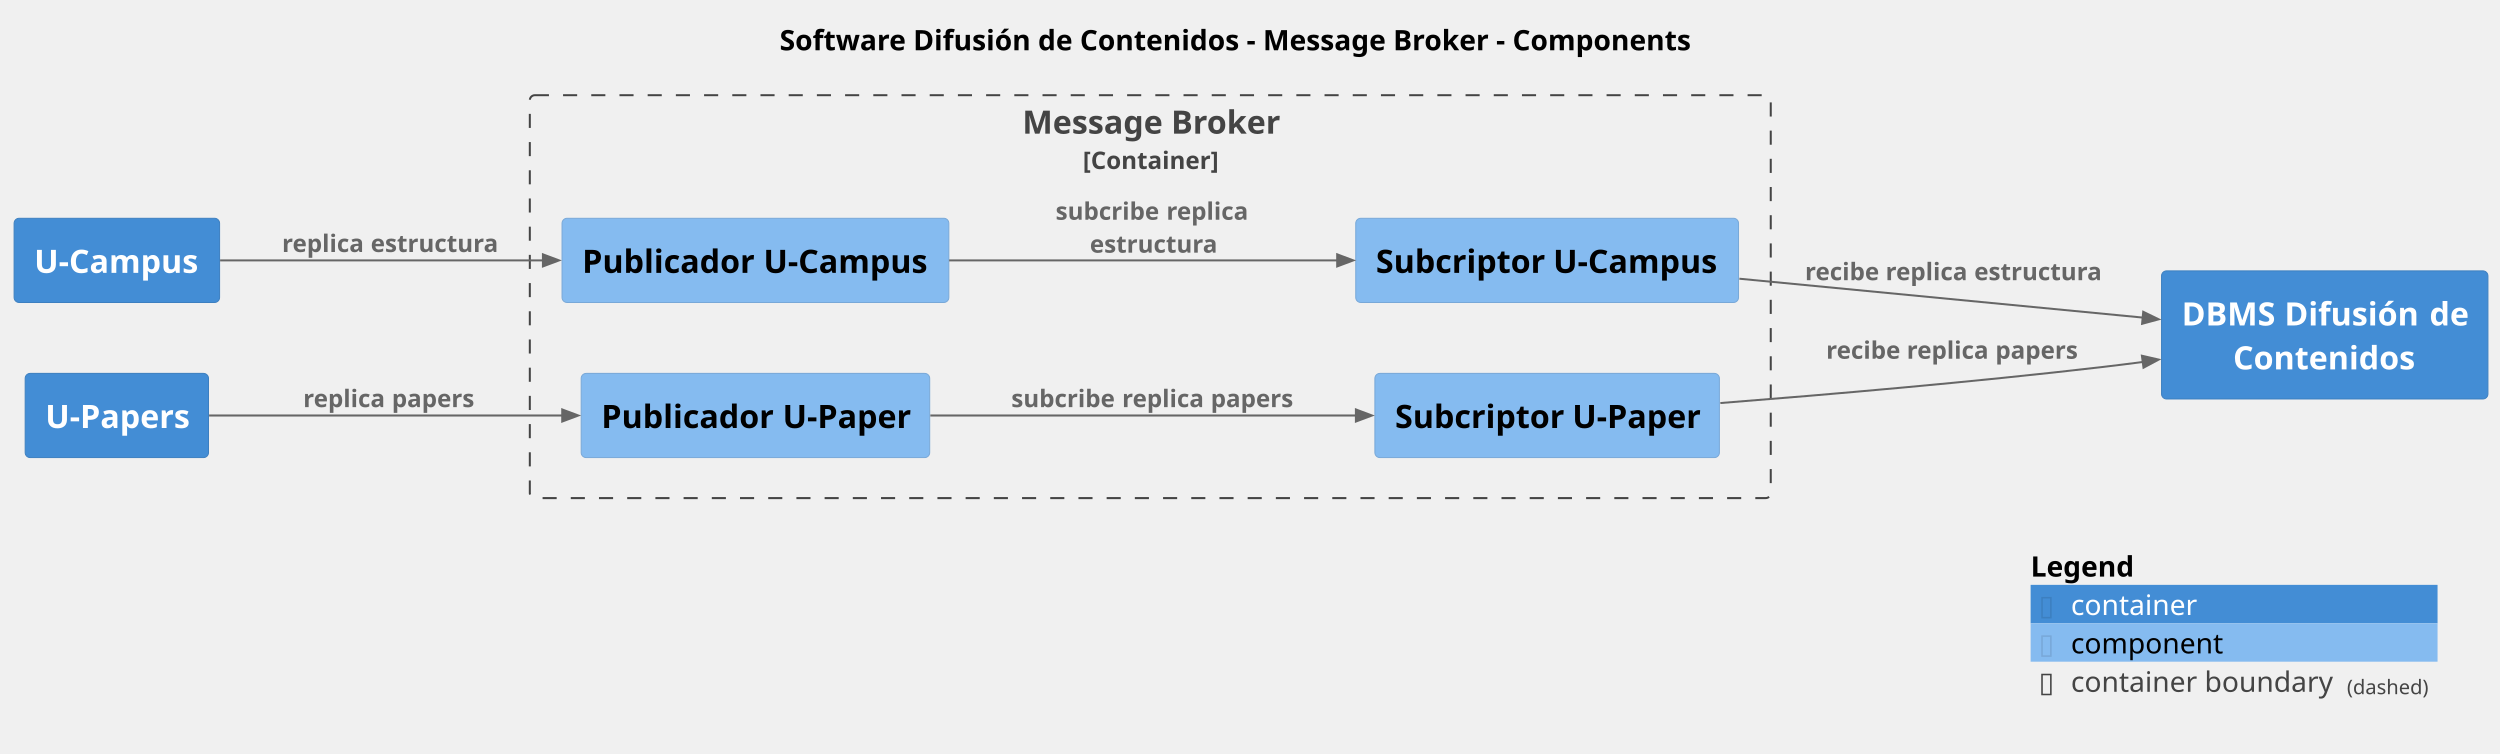
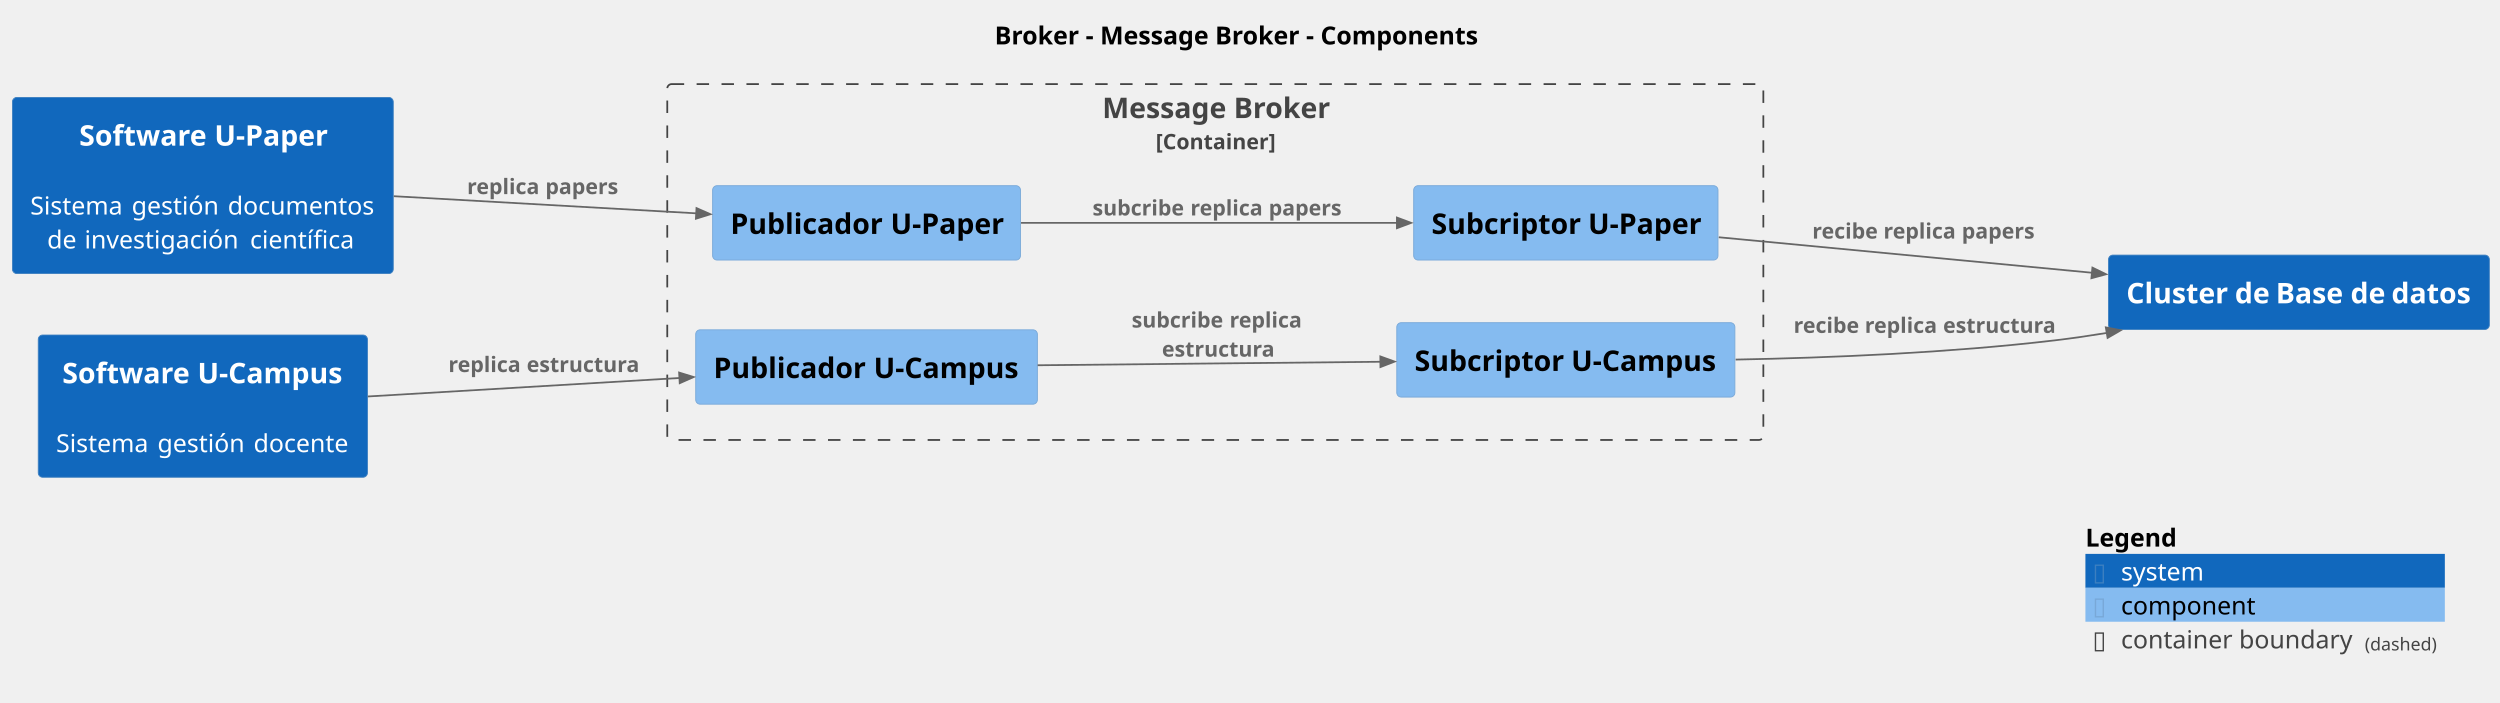
- <svg xmlns="http://www.w3.org/2000/svg" contentStyleType="text/css" height="374px" preserveAspectRatio="none" style="width:1241px;height:374px;background:#FFFFFF;" version="1.1" viewBox="0 0 1241 374" width="1241px" zoomAndPan="magnify">
+ <svg xmlns="http://www.w3.org/2000/svg" contentStyleType="text/css" height="395px" preserveAspectRatio="none" style="width:1405px;height:395px;background:#FFFFFF;" version="1.1" viewBox="0 0 1405 395" width="1405px" zoomAndPan="magnify">
  <defs />
  <g>
-     <text fill="#000000" font-family="sans-serif" font-size="14" font-weight="bold" lengthAdjust="spacing" textLength="453" x="387" y="24.966">Software Difusión de Contenidos - Message Broker - Components</text>
-     <g id="cluster_SoftwareDifusióndeContenidos.MessageBroker_boundary">
-       <rect fill="none" height="200" rx="2.5" ry="2.5" style="stroke:#444444;stroke-width:1.0;stroke-dasharray:7.0,7.0;" width="616" x="263" y="47.256" />
-       <text fill="#444444" font-family="sans-serif" font-size="16" font-weight="bold" lengthAdjust="spacing" textLength="127" x="507.5" y="66.36">Message Broker</text>
-       <text fill="#444444" font-family="sans-serif" font-size="12" font-weight="bold" lengthAdjust="spacing" textLength="67" x="537.5" y="83.876">[Container]</text>
+     <text fill="#000000" font-family="sans-serif" font-size="14" font-weight="bold" lengthAdjust="spacing" textLength="273" x="559" y="24.966">Broker - Message Broker - Components</text>
+     <g id="cluster_Broker.MessageBroker_boundary">
+       <rect fill="none" height="200" rx="2.5" ry="2.5" style="stroke:#444444;stroke-width:1.0;stroke-dasharray:7.0,7.0;" width="616" x="375" y="47.256" />
+       <text fill="#444444" font-family="sans-serif" font-size="16" font-weight="bold" lengthAdjust="spacing" textLength="127" x="619.5" y="66.36">Message Broker</text>
+       <text fill="#444444" font-family="sans-serif" font-size="12" font-weight="bold" lengthAdjust="spacing" textLength="67" x="649.5" y="83.876">[Container]</text>
    </g>
-     <g id="elem_SoftwareDifusióndeContenidos.MessageBroker.PublicadorUCampus">
-       <rect fill="#85BBF0" height="41.792" rx="2.5" ry="2.5" style="stroke:#78A8D8;stroke-width:0.5;" width="192" x="279" y="108.356" />
-       <text fill="#000000" font-family="sans-serif" font-size="16" font-weight="bold" lengthAdjust="spacing" textLength="86" x="289" y="135.46">Publicador</text>
-       <text fill="#000000" font-family="sans-serif" font-size="16" font-weight="bold" lengthAdjust="spacing" textLength="4" x="375" y="135.46"> </text>
-       <text fill="#000000" font-family="sans-serif" font-size="16" font-weight="bold" lengthAdjust="spacing" textLength="82" x="379" y="135.46">U-Campus</text>
+     <g id="elem_Broker.MessageBroker.PublicadorUPaper">
+       <rect fill="#85BBF0" height="41.792" rx="2.5" ry="2.5" style="stroke:#78A8D8;stroke-width:0.5;" width="173" x="400.5" y="104.356" />
+       <text fill="#000000" font-family="sans-serif" font-size="16" font-weight="bold" lengthAdjust="spacing" textLength="86" x="410.5" y="131.46">Publicador</text>
+       <text fill="#000000" font-family="sans-serif" font-size="16" font-weight="bold" lengthAdjust="spacing" textLength="4" x="496.5" y="131.46"> </text>
+       <text fill="#000000" font-family="sans-serif" font-size="16" font-weight="bold" lengthAdjust="spacing" textLength="63" x="500.5" y="131.46">U-Paper</text>
    </g>
-     <g id="elem_SoftwareDifusióndeContenidos.MessageBroker.PublicadorUPaper">
-       <rect fill="#85BBF0" height="41.792" rx="2.5" ry="2.5" style="stroke:#78A8D8;stroke-width:0.5;" width="173" x="288.5" y="185.356" />
-       <text fill="#000000" font-family="sans-serif" font-size="16" font-weight="bold" lengthAdjust="spacing" textLength="86" x="298.5" y="212.46">Publicador</text>
-       <text fill="#000000" font-family="sans-serif" font-size="16" font-weight="bold" lengthAdjust="spacing" textLength="4" x="384.5" y="212.46"> </text>
-       <text fill="#000000" font-family="sans-serif" font-size="16" font-weight="bold" lengthAdjust="spacing" textLength="63" x="388.5" y="212.46">U-Paper</text>
+     <g id="elem_Broker.MessageBroker.SubcriptorUCampus">
+       <rect fill="#85BBF0" height="41.792" rx="2.5" ry="2.5" style="stroke:#78A8D8;stroke-width:0.5;" width="190" x="785" y="181.356" />
+       <text fill="#000000" font-family="sans-serif" font-size="16" font-weight="bold" lengthAdjust="spacing" textLength="84" x="795" y="208.46">Subcriptor</text>
+       <text fill="#000000" font-family="sans-serif" font-size="16" font-weight="bold" lengthAdjust="spacing" textLength="4" x="879" y="208.46"> </text>
+       <text fill="#000000" font-family="sans-serif" font-size="16" font-weight="bold" lengthAdjust="spacing" textLength="82" x="883" y="208.46">U-Campus</text>
    </g>
-     <g id="elem_SoftwareDifusióndeContenidos.MessageBroker.SubcriptorUCampus">
-       <rect fill="#85BBF0" height="41.792" rx="2.5" ry="2.5" style="stroke:#78A8D8;stroke-width:0.5;" width="190" x="673" y="108.356" />
-       <text fill="#000000" font-family="sans-serif" font-size="16" font-weight="bold" lengthAdjust="spacing" textLength="84" x="683" y="135.46">Subcriptor</text>
-       <text fill="#000000" font-family="sans-serif" font-size="16" font-weight="bold" lengthAdjust="spacing" textLength="4" x="767" y="135.46"> </text>
-       <text fill="#000000" font-family="sans-serif" font-size="16" font-weight="bold" lengthAdjust="spacing" textLength="82" x="771" y="135.46">U-Campus</text>
+     <g id="elem_Broker.MessageBroker.SubcriptorUPaper">
+       <rect fill="#85BBF0" height="41.792" rx="2.5" ry="2.5" style="stroke:#78A8D8;stroke-width:0.5;" width="171" x="794.5" y="104.356" />
+       <text fill="#000000" font-family="sans-serif" font-size="16" font-weight="bold" lengthAdjust="spacing" textLength="84" x="804.5" y="131.46">Subcriptor</text>
+       <text fill="#000000" font-family="sans-serif" font-size="16" font-weight="bold" lengthAdjust="spacing" textLength="4" x="888.5" y="131.46"> </text>
+       <text fill="#000000" font-family="sans-serif" font-size="16" font-weight="bold" lengthAdjust="spacing" textLength="63" x="892.5" y="131.46">U-Paper</text>
    </g>
-     <g id="elem_SoftwareDifusióndeContenidos.MessageBroker.SubcriptorUPaper">
-       <rect fill="#85BBF0" height="41.792" rx="2.5" ry="2.5" style="stroke:#78A8D8;stroke-width:0.5;" width="171" x="682.5" y="185.356" />
-       <text fill="#000000" font-family="sans-serif" font-size="16" font-weight="bold" lengthAdjust="spacing" textLength="84" x="692.5" y="212.46">Subcriptor</text>
-       <text fill="#000000" font-family="sans-serif" font-size="16" font-weight="bold" lengthAdjust="spacing" textLength="4" x="776.5" y="212.46"> </text>
-       <text fill="#000000" font-family="sans-serif" font-size="16" font-weight="bold" lengthAdjust="spacing" textLength="63" x="780.5" y="212.46">U-Paper</text>
+     <g id="elem_Broker.MessageBroker.PublicadorUCampus">
+       <rect fill="#85BBF0" height="41.792" rx="2.5" ry="2.5" style="stroke:#78A8D8;stroke-width:0.5;" width="192" x="391" y="185.356" />
+       <text fill="#000000" font-family="sans-serif" font-size="16" font-weight="bold" lengthAdjust="spacing" textLength="86" x="401" y="212.46">Publicador</text>
+       <text fill="#000000" font-family="sans-serif" font-size="16" font-weight="bold" lengthAdjust="spacing" textLength="4" x="487" y="212.46"> </text>
+       <text fill="#000000" font-family="sans-serif" font-size="16" font-weight="bold" lengthAdjust="spacing" textLength="82" x="491" y="212.46">U-Campus</text>
    </g>
-     <g id="elem_SoftwareDifusióndeContenidos.DBMSDifusióndeContenidos">
-       <rect fill="#438DD5" height="63.584" rx="2.5" ry="2.5" style="stroke:#3C7FC0;stroke-width:0.5;" width="162" x="1073" y="134.466" />
-       <text fill="#FFFFFF" font-family="sans-serif" font-size="16" font-weight="bold" lengthAdjust="spacing" textLength="47" x="1083" y="161.57">DBMS</text>
-       <text fill="#FFFFFF" font-family="sans-serif" font-size="16" font-weight="bold" lengthAdjust="spacing" textLength="4" x="1130" y="161.57"> </text>
-       <text fill="#FFFFFF" font-family="sans-serif" font-size="16" font-weight="bold" lengthAdjust="spacing" textLength="68" x="1134" y="161.57">Difusión</text>
-       <text fill="#FFFFFF" font-family="sans-serif" font-size="16" font-weight="bold" lengthAdjust="spacing" textLength="4" x="1202" y="161.57"> </text>
-       <text fill="#FFFFFF" font-family="sans-serif" font-size="16" font-weight="bold" lengthAdjust="spacing" textLength="19" x="1206" y="161.57">de</text>
-       <text fill="#FFFFFF" font-family="sans-serif" font-size="16" font-weight="bold" lengthAdjust="spacing" textLength="91" x="1108.5" y="183.362">Contenidos</text>
+     <g id="elem_SoftwareUPaper">
+       <rect fill="#1168BD" height="98.996" rx="2.5" ry="2.5" style="stroke:#3C7FC0;stroke-width:0.5;" width="214" x="7" y="54.756" />
+       <text fill="#FFFFFF" font-family="sans-serif" font-size="16" font-weight="bold" lengthAdjust="spacing" textLength="72" x="44.5" y="81.86">Software</text>
+       <text fill="#FFFFFF" font-family="sans-serif" font-size="16" font-weight="bold" lengthAdjust="spacing" textLength="4" x="116.5" y="81.86"> </text>
+       <text fill="#FFFFFF" font-family="sans-serif" font-size="16" font-weight="bold" lengthAdjust="spacing" textLength="63" x="120.5" y="81.86">U-Paper</text>
+       <text fill="#FFFFFF" font-family="sans-serif" font-size="14" lengthAdjust="spacing" textLength="4" x="112" y="101.514"> </text>
+       <text fill="#FFFFFF" font-family="sans-serif" font-size="14" lengthAdjust="spacing" textLength="53" x="17" y="120.582">Sistema</text>
+       <text fill="#FFFFFF" font-family="sans-serif" font-size="14" lengthAdjust="spacing" textLength="4" x="70" y="120.582"> </text>
+       <text fill="#FFFFFF" font-family="sans-serif" font-size="14" lengthAdjust="spacing" textLength="50" x="74" y="120.582">gestión</text>
+       <text fill="#FFFFFF" font-family="sans-serif" font-size="14" lengthAdjust="spacing" textLength="4" x="124" y="120.582"> </text>
+       <text fill="#FFFFFF" font-family="sans-serif" font-size="14" lengthAdjust="spacing" textLength="83" x="128" y="120.582">documentos</text>
+       <text fill="#FFFFFF" font-family="sans-serif" font-size="14" lengthAdjust="spacing" textLength="17" x="26.5" y="139.65">de</text>
+       <text fill="#FFFFFF" font-family="sans-serif" font-size="14" lengthAdjust="spacing" textLength="4" x="43.5" y="139.65"> </text>
+       <text fill="#FFFFFF" font-family="sans-serif" font-size="14" lengthAdjust="spacing" textLength="89" x="47.5" y="139.65">investigación</text>
+       <text fill="#FFFFFF" font-family="sans-serif" font-size="14" lengthAdjust="spacing" textLength="4" x="136.5" y="139.65"> </text>
+       <text fill="#FFFFFF" font-family="sans-serif" font-size="14" lengthAdjust="spacing" textLength="61" x="140.5" y="139.65">científica</text>
    </g>
-     <g id="elem_SoftwareDifusióndeContenidos.UCampus">
-       <rect fill="#438DD5" height="41.792" rx="2.5" ry="2.5" style="stroke:#3C7FC0;stroke-width:0.5;" width="102" x="7" y="108.356" />
-       <text fill="#FFFFFF" font-family="sans-serif" font-size="16" font-weight="bold" lengthAdjust="spacing" textLength="82" x="17" y="135.46">U-Campus</text>
+     <g id="elem_SoftwareUCampus">
+       <rect fill="#1168BD" height="79.928" rx="2.5" ry="2.5" style="stroke:#3C7FC0;stroke-width:0.5;" width="185" x="21.5" y="188.286" />
+       <text fill="#FFFFFF" font-family="sans-serif" font-size="16" font-weight="bold" lengthAdjust="spacing" textLength="72" x="35" y="215.39">Software</text>
+       <text fill="#FFFFFF" font-family="sans-serif" font-size="16" font-weight="bold" lengthAdjust="spacing" textLength="4" x="107" y="215.39"> </text>
+       <text fill="#FFFFFF" font-family="sans-serif" font-size="16" font-weight="bold" lengthAdjust="spacing" textLength="82" x="111" y="215.39">U-Campus</text>
+       <text fill="#FFFFFF" font-family="sans-serif" font-size="14" lengthAdjust="spacing" textLength="4" x="112" y="235.044"> </text>
+       <text fill="#FFFFFF" font-family="sans-serif" font-size="14" lengthAdjust="spacing" textLength="53" x="31.5" y="254.112">Sistema</text>
+       <text fill="#FFFFFF" font-family="sans-serif" font-size="14" lengthAdjust="spacing" textLength="4" x="84.5" y="254.112"> </text>
+       <text fill="#FFFFFF" font-family="sans-serif" font-size="14" lengthAdjust="spacing" textLength="50" x="88.5" y="254.112">gestión</text>
+       <text fill="#FFFFFF" font-family="sans-serif" font-size="14" lengthAdjust="spacing" textLength="4" x="138.5" y="254.112"> </text>
+       <text fill="#FFFFFF" font-family="sans-serif" font-size="14" lengthAdjust="spacing" textLength="54" x="142.5" y="254.112">docente</text>
    </g>
-     <g id="elem_SoftwareDifusióndeContenidos.UPapers">
-       <rect fill="#438DD5" height="41.792" rx="2.5" ry="2.5" style="stroke:#3C7FC0;stroke-width:0.5;" width="91" x="12.5" y="185.356" />
-       <text fill="#FFFFFF" font-family="sans-serif" font-size="16" font-weight="bold" lengthAdjust="spacing" textLength="71" x="22.5" y="212.46">U-Papers</text>
+     <g id="elem_ClusterdeBasededatos">
+       <rect fill="#1168BD" height="41.792" rx="2.5" ry="2.5" style="stroke:#3C7FC0;stroke-width:0.5;" width="214" x="1185" y="143.356" />
+       <text fill="#FFFFFF" font-family="sans-serif" font-size="16" font-weight="bold" lengthAdjust="spacing" textLength="57" x="1195" y="170.46">Cluster</text>
+       <text fill="#FFFFFF" font-family="sans-serif" font-size="16" font-weight="bold" lengthAdjust="spacing" textLength="4" x="1252" y="170.46"> </text>
+       <text fill="#FFFFFF" font-family="sans-serif" font-size="16" font-weight="bold" lengthAdjust="spacing" textLength="19" x="1256" y="170.46">de</text>
+       <text fill="#FFFFFF" font-family="sans-serif" font-size="16" font-weight="bold" lengthAdjust="spacing" textLength="4" x="1275" y="170.46"> </text>
+       <text fill="#FFFFFF" font-family="sans-serif" font-size="16" font-weight="bold" lengthAdjust="spacing" textLength="38" x="1279" y="170.46">Base</text>
+       <text fill="#FFFFFF" font-family="sans-serif" font-size="16" font-weight="bold" lengthAdjust="spacing" textLength="4" x="1317" y="170.46"> </text>
+       <text fill="#FFFFFF" font-family="sans-serif" font-size="16" font-weight="bold" lengthAdjust="spacing" textLength="19" x="1321" y="170.46">de</text>
+       <text fill="#FFFFFF" font-family="sans-serif" font-size="16" font-weight="bold" lengthAdjust="spacing" textLength="4" x="1340" y="170.46"> </text>
+       <text fill="#FFFFFF" font-family="sans-serif" font-size="16" font-weight="bold" lengthAdjust="spacing" textLength="45" x="1344" y="170.46">datos</text>
    </g>
-     <g id="link_SoftwareDifusióndeContenidos.MessageBroker.PublicadorUCampus_SoftwareDifusióndeContenidos.MessageBroker.SubcriptorUCampus">
-       <path d="M471.15,129.256 C529.54,129.256 604.31,129.256 664.07,129.256 " fill="none" id="SoftwareDifusióndeContenidos.MessageBroker.PublicadorUCampus-to-SoftwareDifusióndeContenidos.MessageBroker.SubcriptorUCampus" style="stroke:#666666;stroke-width:1.0;" />
-       <polygon fill="#666666" points="671.78,129.256,663.78,126.256,663.78,132.256,671.78,129.256" style="stroke:#666666;stroke-width:1.0;" />
-       <text fill="#666666" font-family="sans-serif" font-size="12" font-weight="bold" lengthAdjust="spacing" textLength="52" x="524" y="109.084">subcribe</text>
-       <text fill="#666666" font-family="sans-serif" font-size="12" font-weight="bold" lengthAdjust="spacing" textLength="3" x="576" y="109.084"> </text>
-       <text fill="#666666" font-family="sans-serif" font-size="12" font-weight="bold" lengthAdjust="spacing" textLength="41" x="579" y="109.084">replica</text>
-       <text fill="#666666" font-family="sans-serif" font-size="12" font-weight="bold" lengthAdjust="spacing" textLength="62" x="541" y="125.428">estructura</text>
+     <g id="link_Broker.MessageBroker.PublicadorUCampus_Broker.MessageBroker.SubcriptorUCampus">
+       <path d="M583.15,205.276 C641.54,204.686 716.31,203.916 776.07,203.306 " fill="none" id="Broker.MessageBroker.PublicadorUCampus-to-Broker.MessageBroker.SubcriptorUCampus" style="stroke:#666666;stroke-width:1.0;" />
+       <polygon fill="#666666" points="783.78,203.216,775.748,200.302,775.813,206.302,783.78,203.216" style="stroke:#666666;stroke-width:1.0;" />
+       <text fill="#666666" font-family="sans-serif" font-size="12" font-weight="bold" lengthAdjust="spacing" textLength="52" x="636" y="184.084">subcribe</text>
+       <text fill="#666666" font-family="sans-serif" font-size="12" font-weight="bold" lengthAdjust="spacing" textLength="3" x="688" y="184.084"> </text>
+       <text fill="#666666" font-family="sans-serif" font-size="12" font-weight="bold" lengthAdjust="spacing" textLength="41" x="691" y="184.084">replica</text>
+       <text fill="#666666" font-family="sans-serif" font-size="12" font-weight="bold" lengthAdjust="spacing" textLength="62" x="653" y="200.428">estructura</text>
    </g>
-     <g id="link_SoftwareDifusióndeContenidos.MessageBroker.SubcriptorUCampus_SoftwareDifusióndeContenidos.DBMSDifusióndeContenidos">
-       <path d="M863.43,138.356 C924.6,144.246 1003.76,151.876 1063.86,157.666 " fill="none" id="SoftwareDifusióndeContenidos.MessageBroker.SubcriptorUCampus-to-SoftwareDifusióndeContenidos.DBMSDifusióndeContenidos" style="stroke:#666666;stroke-width:1.0;" />
-       <polygon fill="#666666" points="1071.58,158.506,1063.9,154.762,1063.332,160.735,1071.58,158.506" style="stroke:#666666;stroke-width:1.0;" />
-       <text fill="#666666" font-family="sans-serif" font-size="12" font-weight="bold" lengthAdjust="spacing" textLength="37" x="896" y="139.084">recibe</text>
-       <text fill="#666666" font-family="sans-serif" font-size="12" font-weight="bold" lengthAdjust="spacing" textLength="3" x="933" y="139.084"> </text>
-       <text fill="#666666" font-family="sans-serif" font-size="12" font-weight="bold" lengthAdjust="spacing" textLength="41" x="936" y="139.084">replica</text>
-       <text fill="#666666" font-family="sans-serif" font-size="12" font-weight="bold" lengthAdjust="spacing" textLength="3" x="977" y="139.084"> </text>
-       <text fill="#666666" font-family="sans-serif" font-size="12" font-weight="bold" lengthAdjust="spacing" textLength="62" x="980" y="139.084">estructura</text>
+     <g id="link_Broker.MessageBroker.SubcriptorUCampus_ClusterdeBasededatos">
+       <path d="M975.44,202.086 C1028.39,201.086 1095.55,198.306 1155,191.256 C1164.52,190.126 1174.37,188.696 1184.22,187.076 " fill="none" id="Broker.MessageBroker.SubcriptorUCampus-to-ClusterdeBasededatos" style="stroke:#666666;stroke-width:1.0;" />
+       <polygon fill="#666666" points="1191.86,185.616,1183.473,183.984,1184.468,189.901,1191.86,185.616" style="stroke:#666666;stroke-width:1.0;" />
+       <text fill="#666666" font-family="sans-serif" font-size="12" font-weight="bold" lengthAdjust="spacing" textLength="37" x="1008" y="187.084">recibe</text>
+       <text fill="#666666" font-family="sans-serif" font-size="12" font-weight="bold" lengthAdjust="spacing" textLength="3" x="1045" y="187.084"> </text>
+       <text fill="#666666" font-family="sans-serif" font-size="12" font-weight="bold" lengthAdjust="spacing" textLength="41" x="1048" y="187.084">replica</text>
+       <text fill="#666666" font-family="sans-serif" font-size="12" font-weight="bold" lengthAdjust="spacing" textLength="3" x="1089" y="187.084"> </text>
+       <text fill="#666666" font-family="sans-serif" font-size="12" font-weight="bold" lengthAdjust="spacing" textLength="62" x="1092" y="187.084">estructura</text>
    </g>
-     <g id="link_SoftwareDifusióndeContenidos.MessageBroker.PublicadorUPaper_SoftwareDifusióndeContenidos.MessageBroker.SubcriptorUPaper">
-       <path d="M461.81,206.256 C524.28,206.256 608.86,206.256 673.14,206.256 " fill="none" id="SoftwareDifusióndeContenidos.MessageBroker.PublicadorUPaper-to-SoftwareDifusióndeContenidos.MessageBroker.SubcriptorUPaper" style="stroke:#666666;stroke-width:1.0;" />
-       <polygon fill="#666666" points="681.07,206.256,673.07,203.256,673.07,209.256,681.07,206.256" style="stroke:#666666;stroke-width:1.0;" />
-       <text fill="#666666" font-family="sans-serif" font-size="12" font-weight="bold" lengthAdjust="spacing" textLength="52" x="502" y="202.084">subcribe</text>
-       <text fill="#666666" font-family="sans-serif" font-size="12" font-weight="bold" lengthAdjust="spacing" textLength="3" x="554" y="202.084"> </text>
-       <text fill="#666666" font-family="sans-serif" font-size="12" font-weight="bold" lengthAdjust="spacing" textLength="41" x="557" y="202.084">replica</text>
-       <text fill="#666666" font-family="sans-serif" font-size="12" font-weight="bold" lengthAdjust="spacing" textLength="3" x="598" y="202.084"> </text>
-       <text fill="#666666" font-family="sans-serif" font-size="12" font-weight="bold" lengthAdjust="spacing" textLength="41" x="601" y="202.084">papers</text>
+     <g id="link_Broker.MessageBroker.PublicadorUPaper_Broker.MessageBroker.SubcriptorUPaper">
+       <path d="M573.81,125.256 C636.28,125.256 720.86,125.256 785.14,125.256 " fill="none" id="Broker.MessageBroker.PublicadorUPaper-to-Broker.MessageBroker.SubcriptorUPaper" style="stroke:#666666;stroke-width:1.0;" />
+       <polygon fill="#666666" points="793.07,125.256,785.07,122.256,785.07,128.256,793.07,125.256" style="stroke:#666666;stroke-width:1.0;" />
+       <text fill="#666666" font-family="sans-serif" font-size="12" font-weight="bold" lengthAdjust="spacing" textLength="52" x="614" y="121.084">subcribe</text>
+       <text fill="#666666" font-family="sans-serif" font-size="12" font-weight="bold" lengthAdjust="spacing" textLength="3" x="666" y="121.084"> </text>
+       <text fill="#666666" font-family="sans-serif" font-size="12" font-weight="bold" lengthAdjust="spacing" textLength="41" x="669" y="121.084">replica</text>
+       <text fill="#666666" font-family="sans-serif" font-size="12" font-weight="bold" lengthAdjust="spacing" textLength="3" x="710" y="121.084"> </text>
+       <text fill="#666666" font-family="sans-serif" font-size="12" font-weight="bold" lengthAdjust="spacing" textLength="41" x="713" y="121.084">papers</text>
    </g>
-     <g id="link_SoftwareDifusióndeContenidos.MessageBroker.SubcriptorUPaper_SoftwareDifusióndeContenidos.DBMSDifusióndeContenidos">
-       <path d="M853.98,200.066 C908.16,195.816 979.8,189.616 1043,182.256 C1049.74,181.476 1056.7,180.596 1063.7,179.686 " fill="none" id="SoftwareDifusióndeContenidos.MessageBroker.SubcriptorUPaper-to-SoftwareDifusióndeContenidos.DBMSDifusióndeContenidos" style="stroke:#666666;stroke-width:1.0;" />
-       <polygon fill="#666666" points="1071.57,178.496,1063.244,176.58,1064.037,182.527,1071.57,178.496" style="stroke:#666666;stroke-width:1.0;" />
-       <text fill="#666666" font-family="sans-serif" font-size="12" font-weight="bold" lengthAdjust="spacing" textLength="37" x="906.5" y="178.084">recibe</text>
-       <text fill="#666666" font-family="sans-serif" font-size="12" font-weight="bold" lengthAdjust="spacing" textLength="3" x="943.5" y="178.084"> </text>
-       <text fill="#666666" font-family="sans-serif" font-size="12" font-weight="bold" lengthAdjust="spacing" textLength="41" x="946.5" y="178.084">replica</text>
-       <text fill="#666666" font-family="sans-serif" font-size="12" font-weight="bold" lengthAdjust="spacing" textLength="3" x="987.5" y="178.084"> </text>
-       <text fill="#666666" font-family="sans-serif" font-size="12" font-weight="bold" lengthAdjust="spacing" textLength="41" x="990.5" y="178.084">papers</text>
+     <g id="link_Broker.MessageBroker.SubcriptorUPaper_ClusterdeBasededatos">
+       <path d="M965.95,133.336 C1026.67,139.106 1109.09,146.946 1175.74,153.286 " fill="none" id="Broker.MessageBroker.SubcriptorUPaper-to-ClusterdeBasededatos" style="stroke:#666666;stroke-width:1.0;" />
+       <polygon fill="#666666" points="1183.62,154.136,1175.939,150.393,1175.372,156.366,1183.62,154.136" style="stroke:#666666;stroke-width:1.0;" />
+       <text fill="#666666" font-family="sans-serif" font-size="12" font-weight="bold" lengthAdjust="spacing" textLength="37" x="1018.5" y="134.084">recibe</text>
+       <text fill="#666666" font-family="sans-serif" font-size="12" font-weight="bold" lengthAdjust="spacing" textLength="3" x="1055.5" y="134.084"> </text>
+       <text fill="#666666" font-family="sans-serif" font-size="12" font-weight="bold" lengthAdjust="spacing" textLength="41" x="1058.5" y="134.084">replica</text>
+       <text fill="#666666" font-family="sans-serif" font-size="12" font-weight="bold" lengthAdjust="spacing" textLength="3" x="1099.5" y="134.084"> </text>
+       <text fill="#666666" font-family="sans-serif" font-size="12" font-weight="bold" lengthAdjust="spacing" textLength="41" x="1102.5" y="134.084">papers</text>
    </g>
-     <g id="link_SoftwareDifusióndeContenidos.UPapers_SoftwareDifusióndeContenidos.MessageBroker.PublicadorUPaper">
-       <path d="M103.8,206.256 C149.28,206.256 221.09,206.256 279.25,206.256 " fill="none" id="SoftwareDifusióndeContenidos.UPapers-to-SoftwareDifusióndeContenidos.MessageBroker.PublicadorUPaper" style="stroke:#666666;stroke-width:1.0;" />
-       <polygon fill="#666666" points="287.09,206.256,279.09,203.256,279.09,209.256,287.09,206.256" style="stroke:#666666;stroke-width:1.0;" />
-       <text fill="#666666" font-family="sans-serif" font-size="12" font-weight="bold" lengthAdjust="spacing" textLength="41" x="150.5" y="202.084">replica</text>
-       <text fill="#666666" font-family="sans-serif" font-size="12" font-weight="bold" lengthAdjust="spacing" textLength="3" x="191.5" y="202.084"> </text>
-       <text fill="#666666" font-family="sans-serif" font-size="12" font-weight="bold" lengthAdjust="spacing" textLength="41" x="194.5" y="202.084">papers</text>
+     <g id="link_SoftwareUCampus_Broker.MessageBroker.PublicadorUCampus">
+       <path d="M206.71,222.816 C259.87,219.666 326.98,215.686 382.09,212.416 " fill="none" id="SoftwareUCampus-to-Broker.MessageBroker.PublicadorUCampus" style="stroke:#666666;stroke-width:1.0;" />
+       <polygon fill="#666666" points="389.82,211.896,381.657,209.373,382.011,215.362,389.82,211.896" style="stroke:#666666;stroke-width:1.0;" />
+       <text fill="#666666" font-family="sans-serif" font-size="12" font-weight="bold" lengthAdjust="spacing" textLength="41" x="252" y="209.084">replica</text>
+       <text fill="#666666" font-family="sans-serif" font-size="12" font-weight="bold" lengthAdjust="spacing" textLength="3" x="293" y="209.084"> </text>
+       <text fill="#666666" font-family="sans-serif" font-size="12" font-weight="bold" lengthAdjust="spacing" textLength="62" x="296" y="209.084">estructura</text>
    </g>
-     <g id="link_SoftwareDifusióndeContenidos.UCampus_SoftwareDifusióndeContenidos.MessageBroker.PublicadorUCampus">
-       <path d="M109.26,129.256 C152.29,129.256 215.65,129.256 269.6,129.256 " fill="none" id="SoftwareDifusióndeContenidos.UCampus-to-SoftwareDifusióndeContenidos.MessageBroker.PublicadorUCampus" style="stroke:#666666;stroke-width:1.0;" />
-       <polygon fill="#666666" points="277.51,129.256,269.51,126.256,269.51,132.256,277.51,129.256" style="stroke:#666666;stroke-width:1.0;" />
-       <text fill="#666666" font-family="sans-serif" font-size="12" font-weight="bold" lengthAdjust="spacing" textLength="41" x="140" y="125.084">replica</text>
-       <text fill="#666666" font-family="sans-serif" font-size="12" font-weight="bold" lengthAdjust="spacing" textLength="3" x="181" y="125.084"> </text>
-       <text fill="#666666" font-family="sans-serif" font-size="12" font-weight="bold" lengthAdjust="spacing" textLength="62" x="184" y="125.084">estructura</text>
+     <g id="link_SoftwareUPaper_Broker.MessageBroker.PublicadorUPaper">
+       <path d="M221.31,110.266 C274.95,113.306 339.47,116.956 391.37,119.896 " fill="none" id="SoftwareUPaper-to-Broker.MessageBroker.PublicadorUPaper" style="stroke:#666666;stroke-width:1.0;" />
+       <polygon fill="#666666" points="399.25,120.396,391.434,116.944,391.092,122.935,399.25,120.396" style="stroke:#666666;stroke-width:1.0;" />
+       <text fill="#666666" font-family="sans-serif" font-size="12" font-weight="bold" lengthAdjust="spacing" textLength="41" x="262.5" y="109.084">replica</text>
+       <text fill="#666666" font-family="sans-serif" font-size="12" font-weight="bold" lengthAdjust="spacing" textLength="3" x="303.5" y="109.084"> </text>
+       <text fill="#666666" font-family="sans-serif" font-size="12" font-weight="bold" lengthAdjust="spacing" textLength="41" x="306.5" y="109.084">papers</text>
    </g>
-     <rect fill="none" height="19.068" style="stroke:none;stroke-width:1.0;" width="202" x="1008" y="271.256" />
-     <text fill="#000000" font-family="sans-serif" font-size="14" font-weight="bold" lengthAdjust="spacing" textLength="51" x="1008" y="286.222">Legend</text>
-     <text fill="#FFFFFF" font-family="sans-serif" font-size="14" lengthAdjust="spacing" textLength="4" x="1059" y="286.222"> </text>
-     <rect fill="#438DD5" height="19.068" style="stroke:none;stroke-width:1.0;" width="202" x="1008" y="290.324" />
-     <text fill="#3C7FC0" font-family="sans-serif" font-size="14" lengthAdjust="spacing" textLength="8" x="1012" y="305.29">▯</text>
-     <text fill="#FFFFFF" font-family="sans-serif" font-size="14" lengthAdjust="spacing" textLength="4" x="1020" y="305.29"> </text>
-     <text fill="#FFFFFF" font-family="sans-serif" font-size="14" lengthAdjust="spacing" textLength="64" x="1028" y="305.29">container</text>
-     <text fill="#FFFFFF" font-family="sans-serif" font-size="14" lengthAdjust="spacing" textLength="4" x="1096" y="305.29"> </text>
-     <rect fill="#85BBF0" height="19.068" style="stroke:none;stroke-width:1.0;" width="202" x="1008" y="309.392" />
-     <text fill="#78A8D8" font-family="sans-serif" font-size="14" lengthAdjust="spacing" textLength="8" x="1012" y="324.358">▯</text>
-     <text fill="#FFFFFF" font-family="sans-serif" font-size="14" lengthAdjust="spacing" textLength="4" x="1020" y="324.358"> </text>
-     <text fill="#000000" font-family="sans-serif" font-size="14" lengthAdjust="spacing" textLength="76" x="1028" y="324.358">component</text>
-     <text fill="#FFFFFF" font-family="sans-serif" font-size="14" lengthAdjust="spacing" textLength="4" x="1108" y="324.358"> </text>
-     <rect fill="none" height="19.068" style="stroke:none;stroke-width:1.0;" width="202" x="1008" y="328.46" />
-     <text fill="#444444" font-family="sans-serif" font-size="14" lengthAdjust="spacing" textLength="8" x="1012" y="343.426">▯</text>
-     <text fill="#FFFFFF" font-family="sans-serif" font-size="14" lengthAdjust="spacing" textLength="4" x="1020" y="343.426"> </text>
-     <text fill="#444444" font-family="sans-serif" font-size="14" lengthAdjust="spacing" textLength="133" x="1028" y="343.426">container boundary</text>
-     <text fill="#444444" font-family="sans-serif" font-size="10" lengthAdjust="spacing" textLength="41" x="1165" y="344.598">(dashed)</text>
-     <text fill="#FFFFFF" font-family="sans-serif" font-size="14" lengthAdjust="spacing" textLength="4" x="1206" y="343.426"> </text>
-     <line style="stroke:none;stroke-width:1.0;" x1="1008" x2="1210" y1="271.256" y2="271.256" />
-     <line style="stroke:none;stroke-width:1.0;" x1="1008" x2="1210" y1="290.324" y2="290.324" />
-     <line style="stroke:none;stroke-width:1.0;" x1="1008" x2="1210" y1="309.392" y2="309.392" />
-     <line style="stroke:none;stroke-width:1.0;" x1="1008" x2="1210" y1="328.46" y2="328.46" />
-     <line style="stroke:none;stroke-width:1.0;" x1="1008" x2="1210" y1="347.528" y2="347.528" />
-     <line style="stroke:none;stroke-width:1.0;" x1="1008" x2="1008" y1="271.256" y2="347.528" />
-     <line style="stroke:none;stroke-width:1.0;" x1="1210" x2="1210" y1="271.256" y2="347.528" />
+     <rect fill="none" height="19.068" style="stroke:none;stroke-width:1.0;" width="202" x="1172" y="292.214" />
+     <text fill="#000000" font-family="sans-serif" font-size="14" font-weight="bold" lengthAdjust="spacing" textLength="51" x="1172" y="307.18">Legend</text>
+     <text fill="#FFFFFF" font-family="sans-serif" font-size="14" lengthAdjust="spacing" textLength="4" x="1223" y="307.18"> </text>
+     <rect fill="#1168BD" height="19.068" style="stroke:none;stroke-width:1.0;" width="202" x="1172" y="311.282" />
+     <text fill="#3C7FC0" font-family="sans-serif" font-size="14" lengthAdjust="spacing" textLength="8" x="1176" y="326.248">▯</text>
+     <text fill="#FFFFFF" font-family="sans-serif" font-size="14" lengthAdjust="spacing" textLength="4" x="1184" y="326.248"> </text>
+     <text fill="#FFFFFF" font-family="sans-serif" font-size="14" lengthAdjust="spacing" textLength="47" x="1192" y="326.248">system</text>
+     <text fill="#FFFFFF" font-family="sans-serif" font-size="14" lengthAdjust="spacing" textLength="4" x="1243" y="326.248"> </text>
+     <rect fill="#85BBF0" height="19.068" style="stroke:none;stroke-width:1.0;" width="202" x="1172" y="330.35" />
+     <text fill="#78A8D8" font-family="sans-serif" font-size="14" lengthAdjust="spacing" textLength="8" x="1176" y="345.316">▯</text>
+     <text fill="#FFFFFF" font-family="sans-serif" font-size="14" lengthAdjust="spacing" textLength="4" x="1184" y="345.316"> </text>
+     <text fill="#000000" font-family="sans-serif" font-size="14" lengthAdjust="spacing" textLength="76" x="1192" y="345.316">component</text>
+     <text fill="#FFFFFF" font-family="sans-serif" font-size="14" lengthAdjust="spacing" textLength="4" x="1272" y="345.316"> </text>
+     <rect fill="none" height="19.068" style="stroke:none;stroke-width:1.0;" width="202" x="1172" y="349.418" />
+     <text fill="#444444" font-family="sans-serif" font-size="14" lengthAdjust="spacing" textLength="8" x="1176" y="364.384">▯</text>
+     <text fill="#FFFFFF" font-family="sans-serif" font-size="14" lengthAdjust="spacing" textLength="4" x="1184" y="364.384"> </text>
+     <text fill="#444444" font-family="sans-serif" font-size="14" lengthAdjust="spacing" textLength="133" x="1192" y="364.384">container boundary</text>
+     <text fill="#444444" font-family="sans-serif" font-size="10" lengthAdjust="spacing" textLength="41" x="1329" y="365.555">(dashed)</text>
+     <text fill="#FFFFFF" font-family="sans-serif" font-size="14" lengthAdjust="spacing" textLength="4" x="1370" y="364.384"> </text>
+     <line style="stroke:none;stroke-width:1.0;" x1="1172" x2="1374" y1="292.214" y2="292.214" />
+     <line style="stroke:none;stroke-width:1.0;" x1="1172" x2="1374" y1="311.282" y2="311.282" />
+     <line style="stroke:none;stroke-width:1.0;" x1="1172" x2="1374" y1="330.35" y2="330.35" />
+     <line style="stroke:none;stroke-width:1.0;" x1="1172" x2="1374" y1="349.418" y2="349.418" />
+     <line style="stroke:none;stroke-width:1.0;" x1="1172" x2="1374" y1="368.486" y2="368.486" />
+     <line style="stroke:none;stroke-width:1.0;" x1="1172" x2="1172" y1="292.214" y2="368.486" />
+     <line style="stroke:none;stroke-width:1.0;" x1="1374" x2="1374" y1="292.214" y2="368.486" />
  </g>
</svg>
